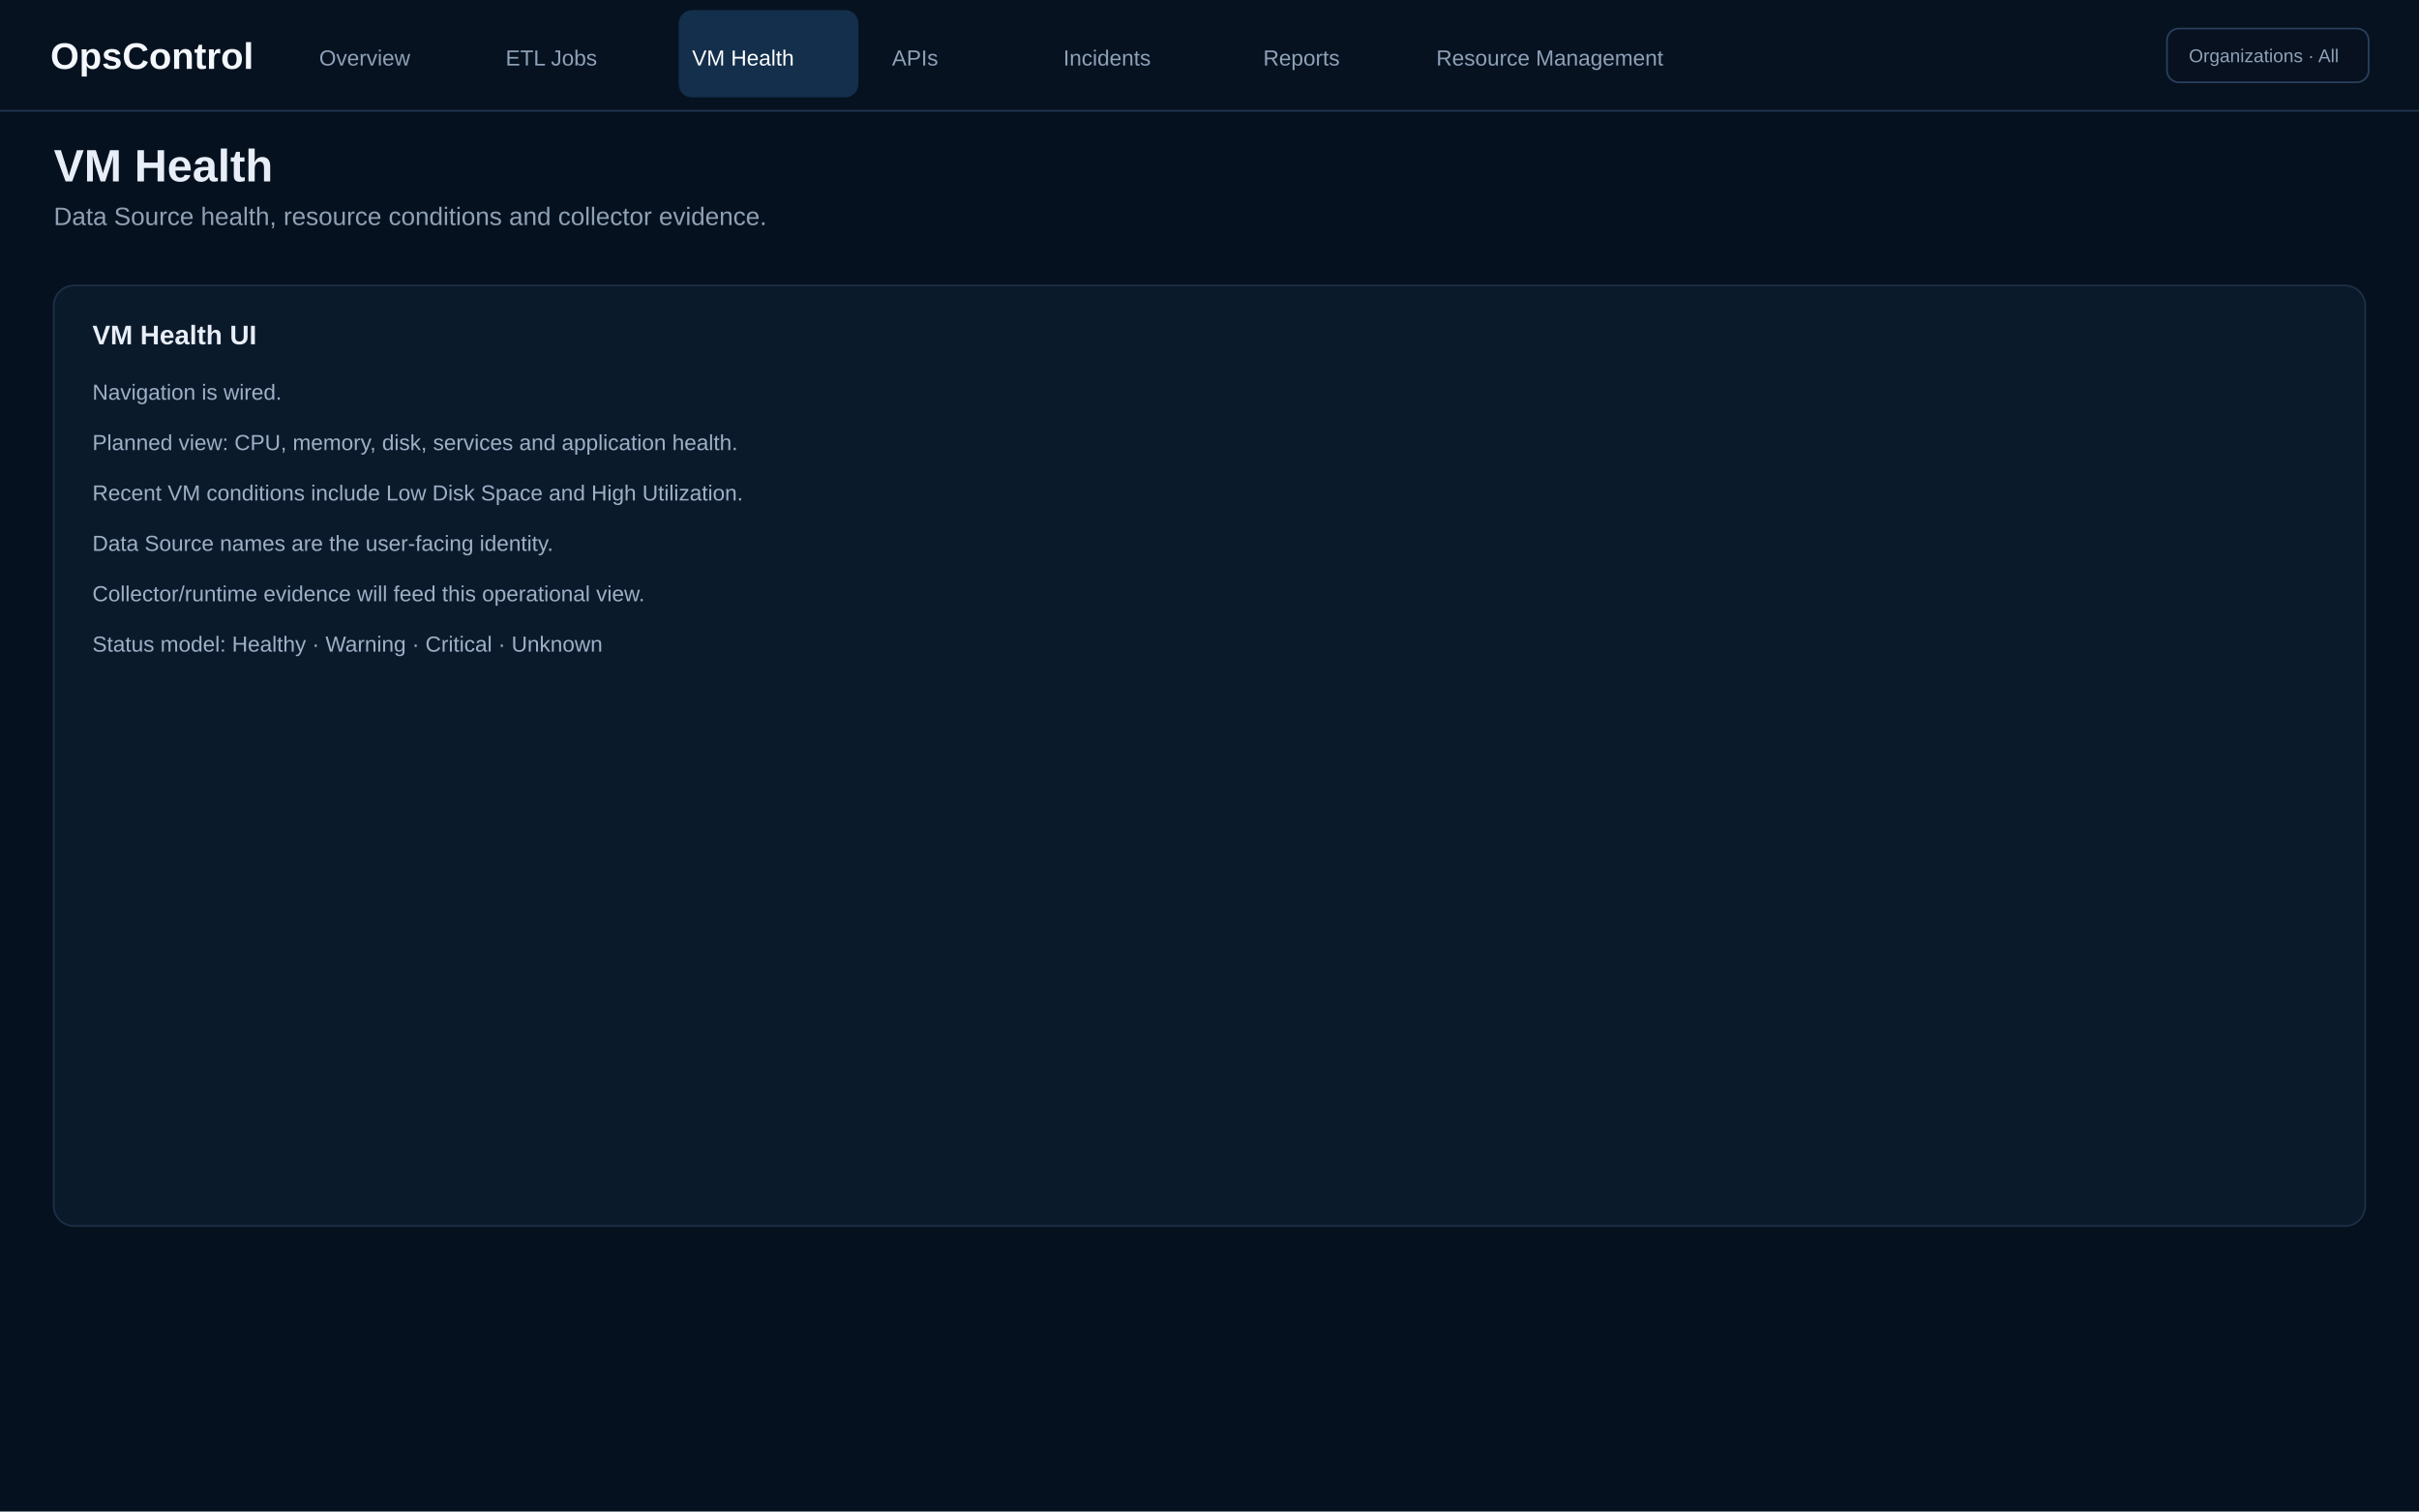
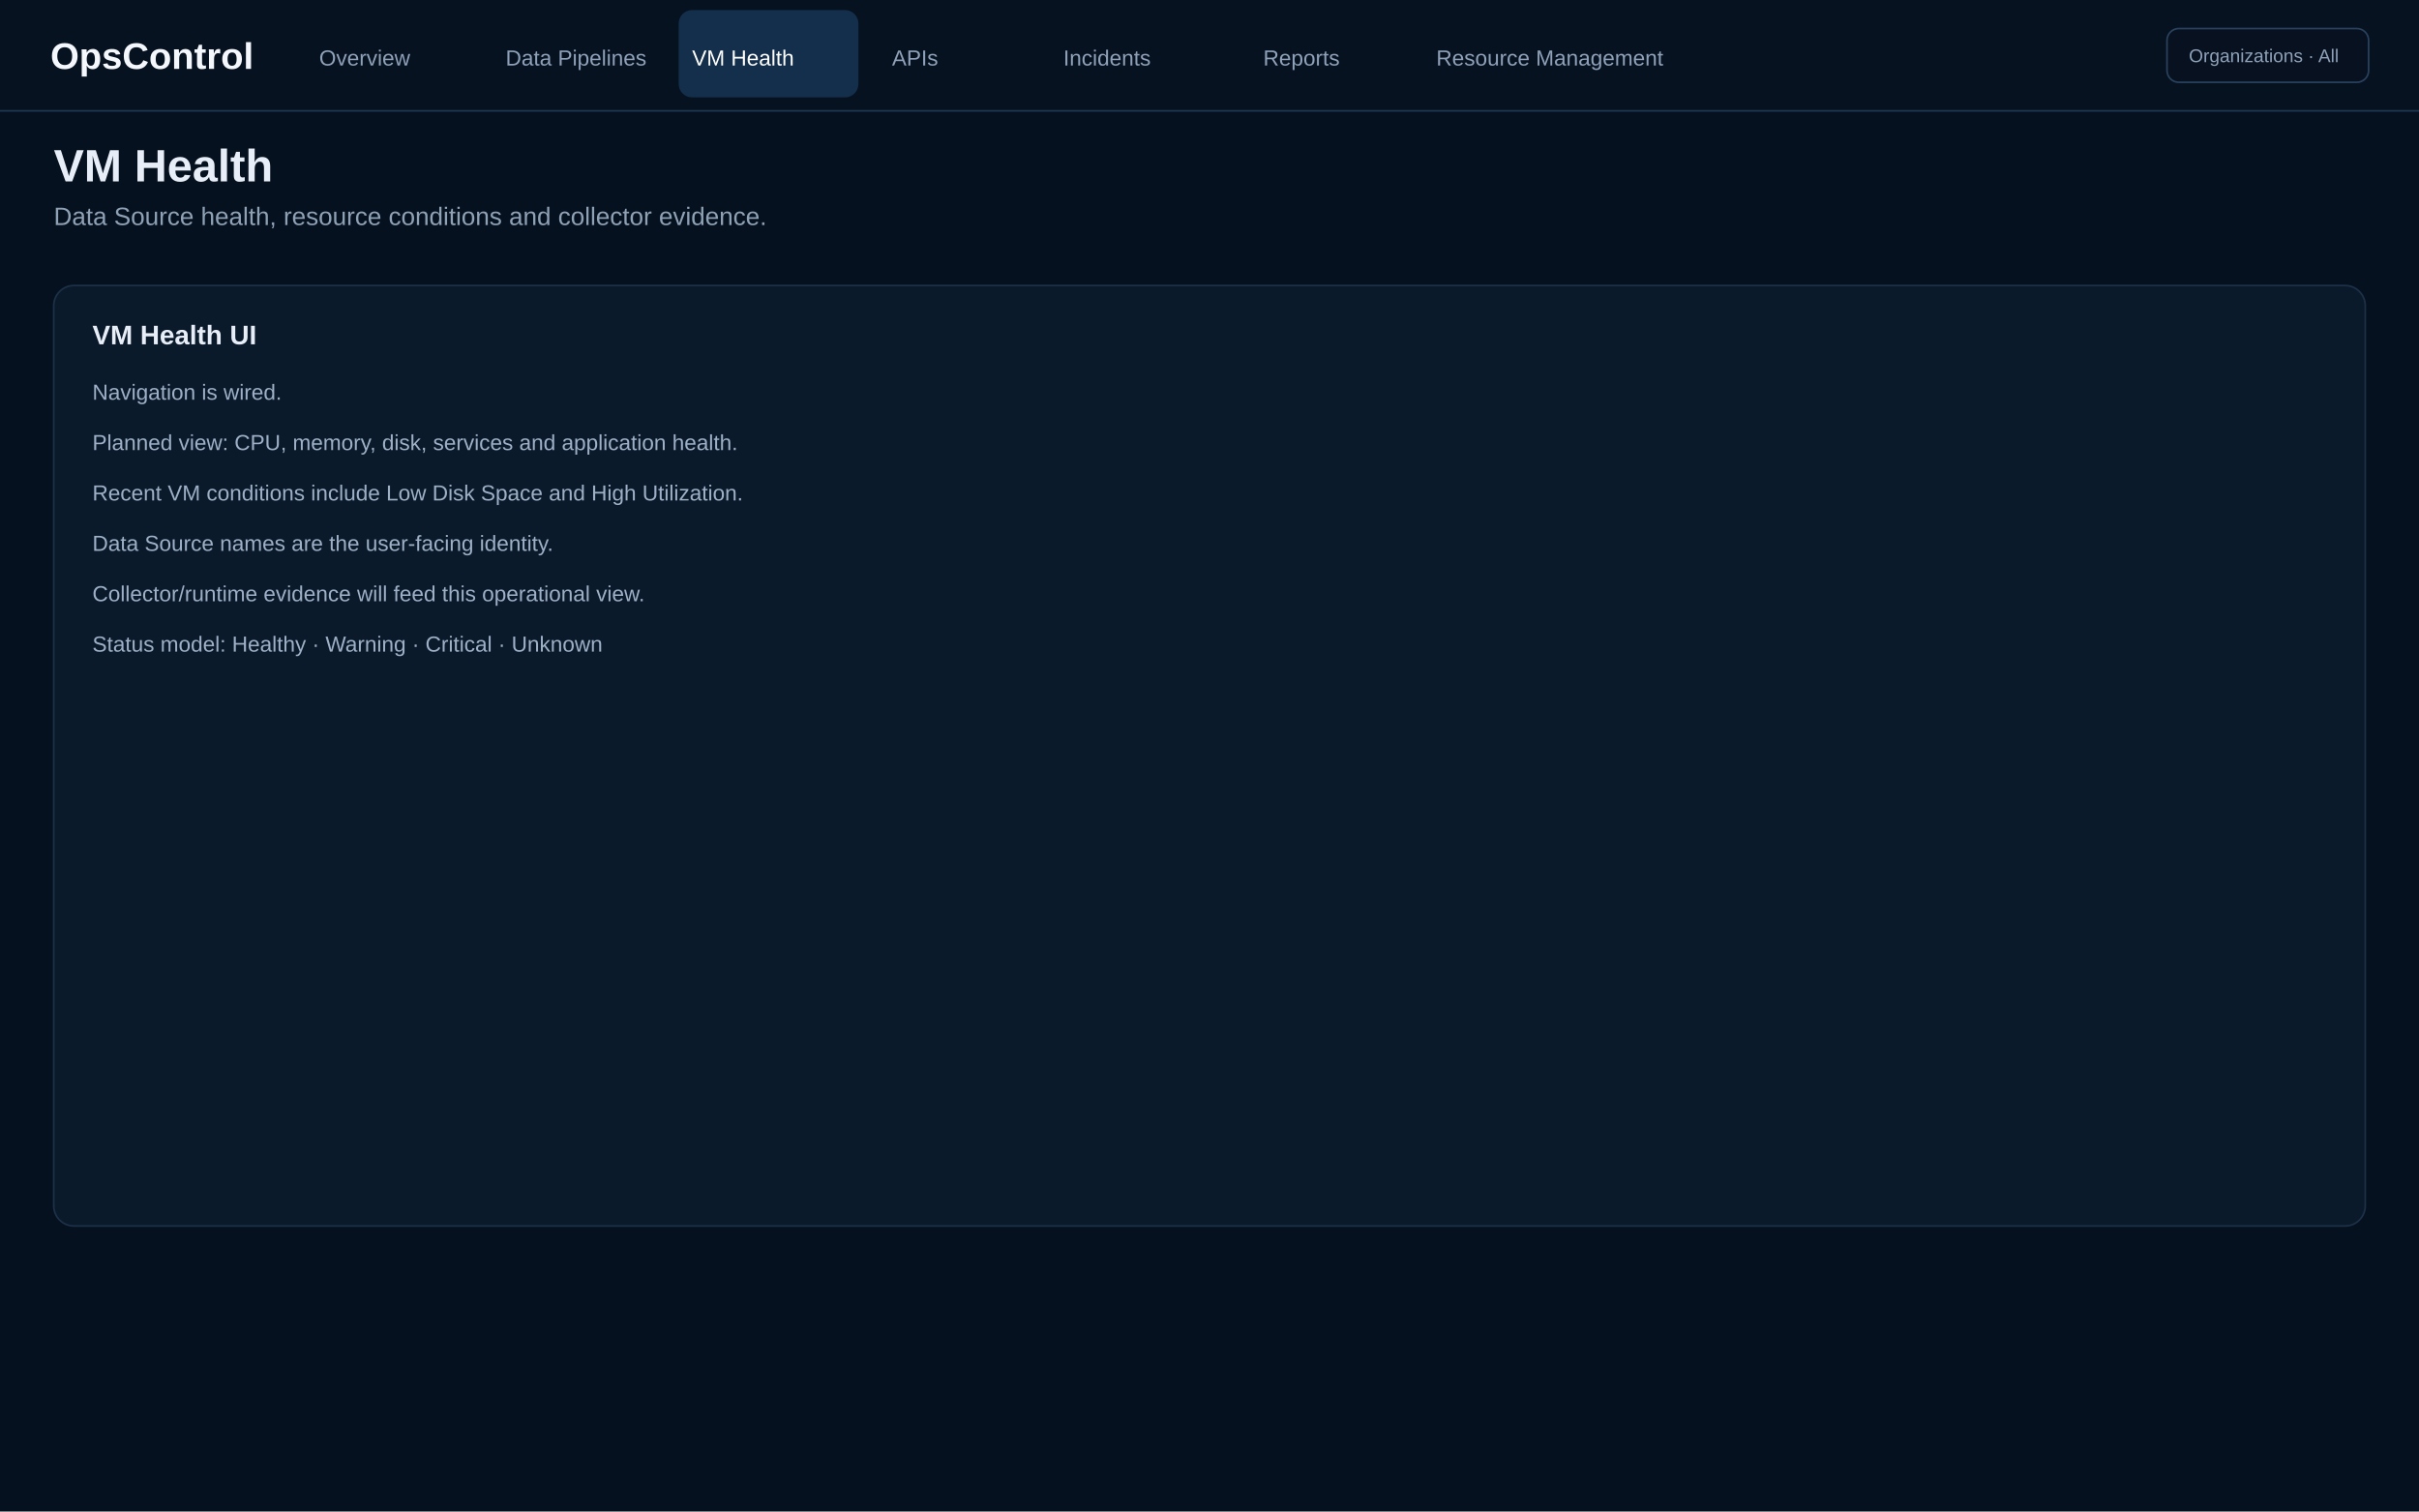
<svg xmlns="http://www.w3.org/2000/svg" width="1440" height="900" viewBox="0 0 1440 900">
  <rect width="1440" height="900" fill="#06111f" />
  <rect width="1440" height="66" fill="#071220" />
  <line x1="0" y1="66" x2="1440" y2="66" stroke="#203750" />
  <text x="30" y="41" fill="#f4f8fd" font-size="22" font-family="Arial" font-weight="700">OpsControl</text>
  <text x="190" y="39" fill="#8ea1b8" font-size="13" font-family="Arial">Overview</text>
-   <text x="301" y="39" fill="#8ea1b8" font-size="13" font-family="Arial">ETL Jobs</text>
+   <text x="301" y="39" fill="#8ea1b8" font-size="13" font-family="Arial">Data Pipelines</text>
  <rect x="404" y="6" width="107" height="52" rx="8" fill="#132f4b" />
  <text x="412" y="39" fill="#fff" font-size="13" font-family="Arial">VM Health</text>
  <text x="531" y="39" fill="#8ea1b8" font-size="13" font-family="Arial">APIs</text>
  <text x="633" y="39" fill="#8ea1b8" font-size="13" font-family="Arial">Incidents</text>
  <text x="752" y="39" fill="#8ea1b8" font-size="13" font-family="Arial">Reports</text>
  <text x="855" y="39" fill="#8ea1b8" font-size="13" font-family="Arial">Resource Management</text>
  <rect x="1290" y="17" width="120" height="32" rx="7" fill="#07111f" stroke="#29415d" />
  <text x="1303" y="37" fill="#8ea1b8" font-size="11" font-family="Arial">Organizations · All</text>
  <text x="32" y="108" fill="#e8eef7" font-size="27" font-family="Arial" font-weight="700">VM Health</text>
  <text x="32" y="134" fill="#8fa1b5" font-size="15" font-family="Arial">Data Source health, resource conditions and collector evidence.</text>
  <rect x="32" y="170" width="1376" height="560" rx="12" fill="#0b1a2b" stroke="#1c3047" />
  <text x="55" y="205" fill="#e8eef7" font-size="16" font-family="Arial" font-weight="700">VM Health UI</text>
  <text x="55" y="238" fill="#9db0c6" font-size="13" font-family="Arial">Navigation is wired.</text>
  <text x="55" y="268" fill="#9db0c6" font-size="13" font-family="Arial">Planned view: CPU, memory, disk, services and application health.</text>
  <text x="55" y="298" fill="#9db0c6" font-size="13" font-family="Arial">Recent VM conditions include Low Disk Space and High Utilization.</text>
  <text x="55" y="328" fill="#9db0c6" font-size="13" font-family="Arial">Data Source names are the user-facing identity.</text>
  <text x="55" y="358" fill="#9db0c6" font-size="13" font-family="Arial">Collector/runtime evidence will feed this operational view.</text>
  <text x="55" y="388" fill="#9db0c6" font-size="13" font-family="Arial">Status model: Healthy · Warning · Critical · Unknown</text>
</svg>
